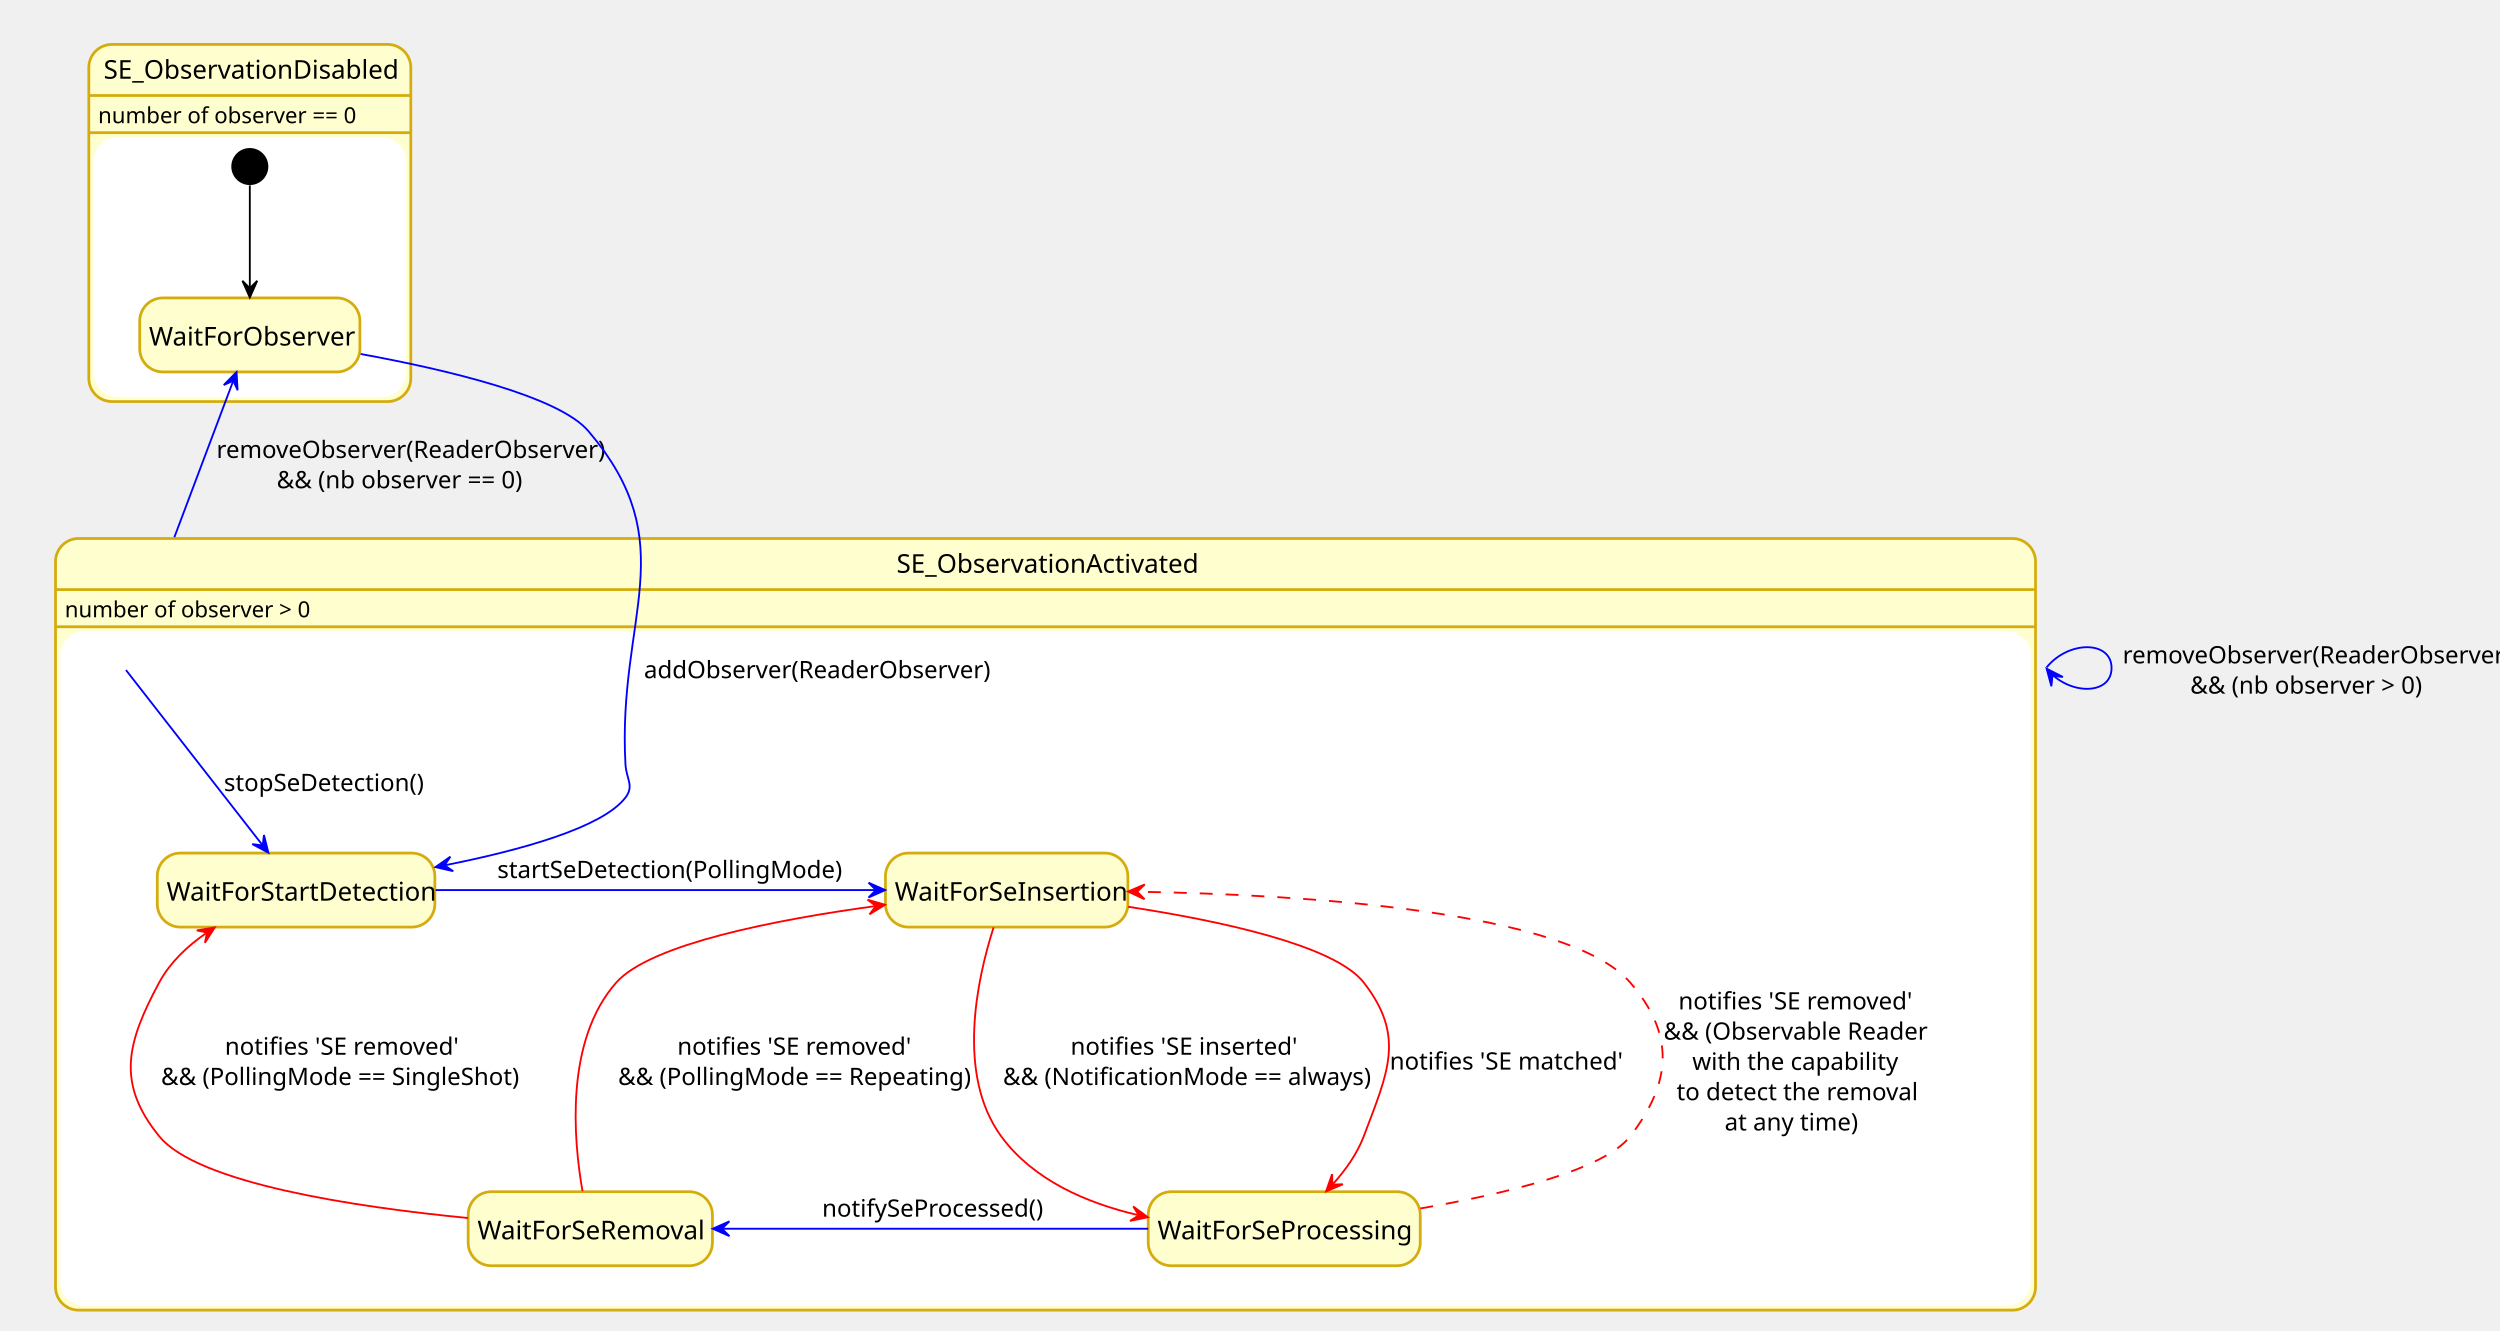
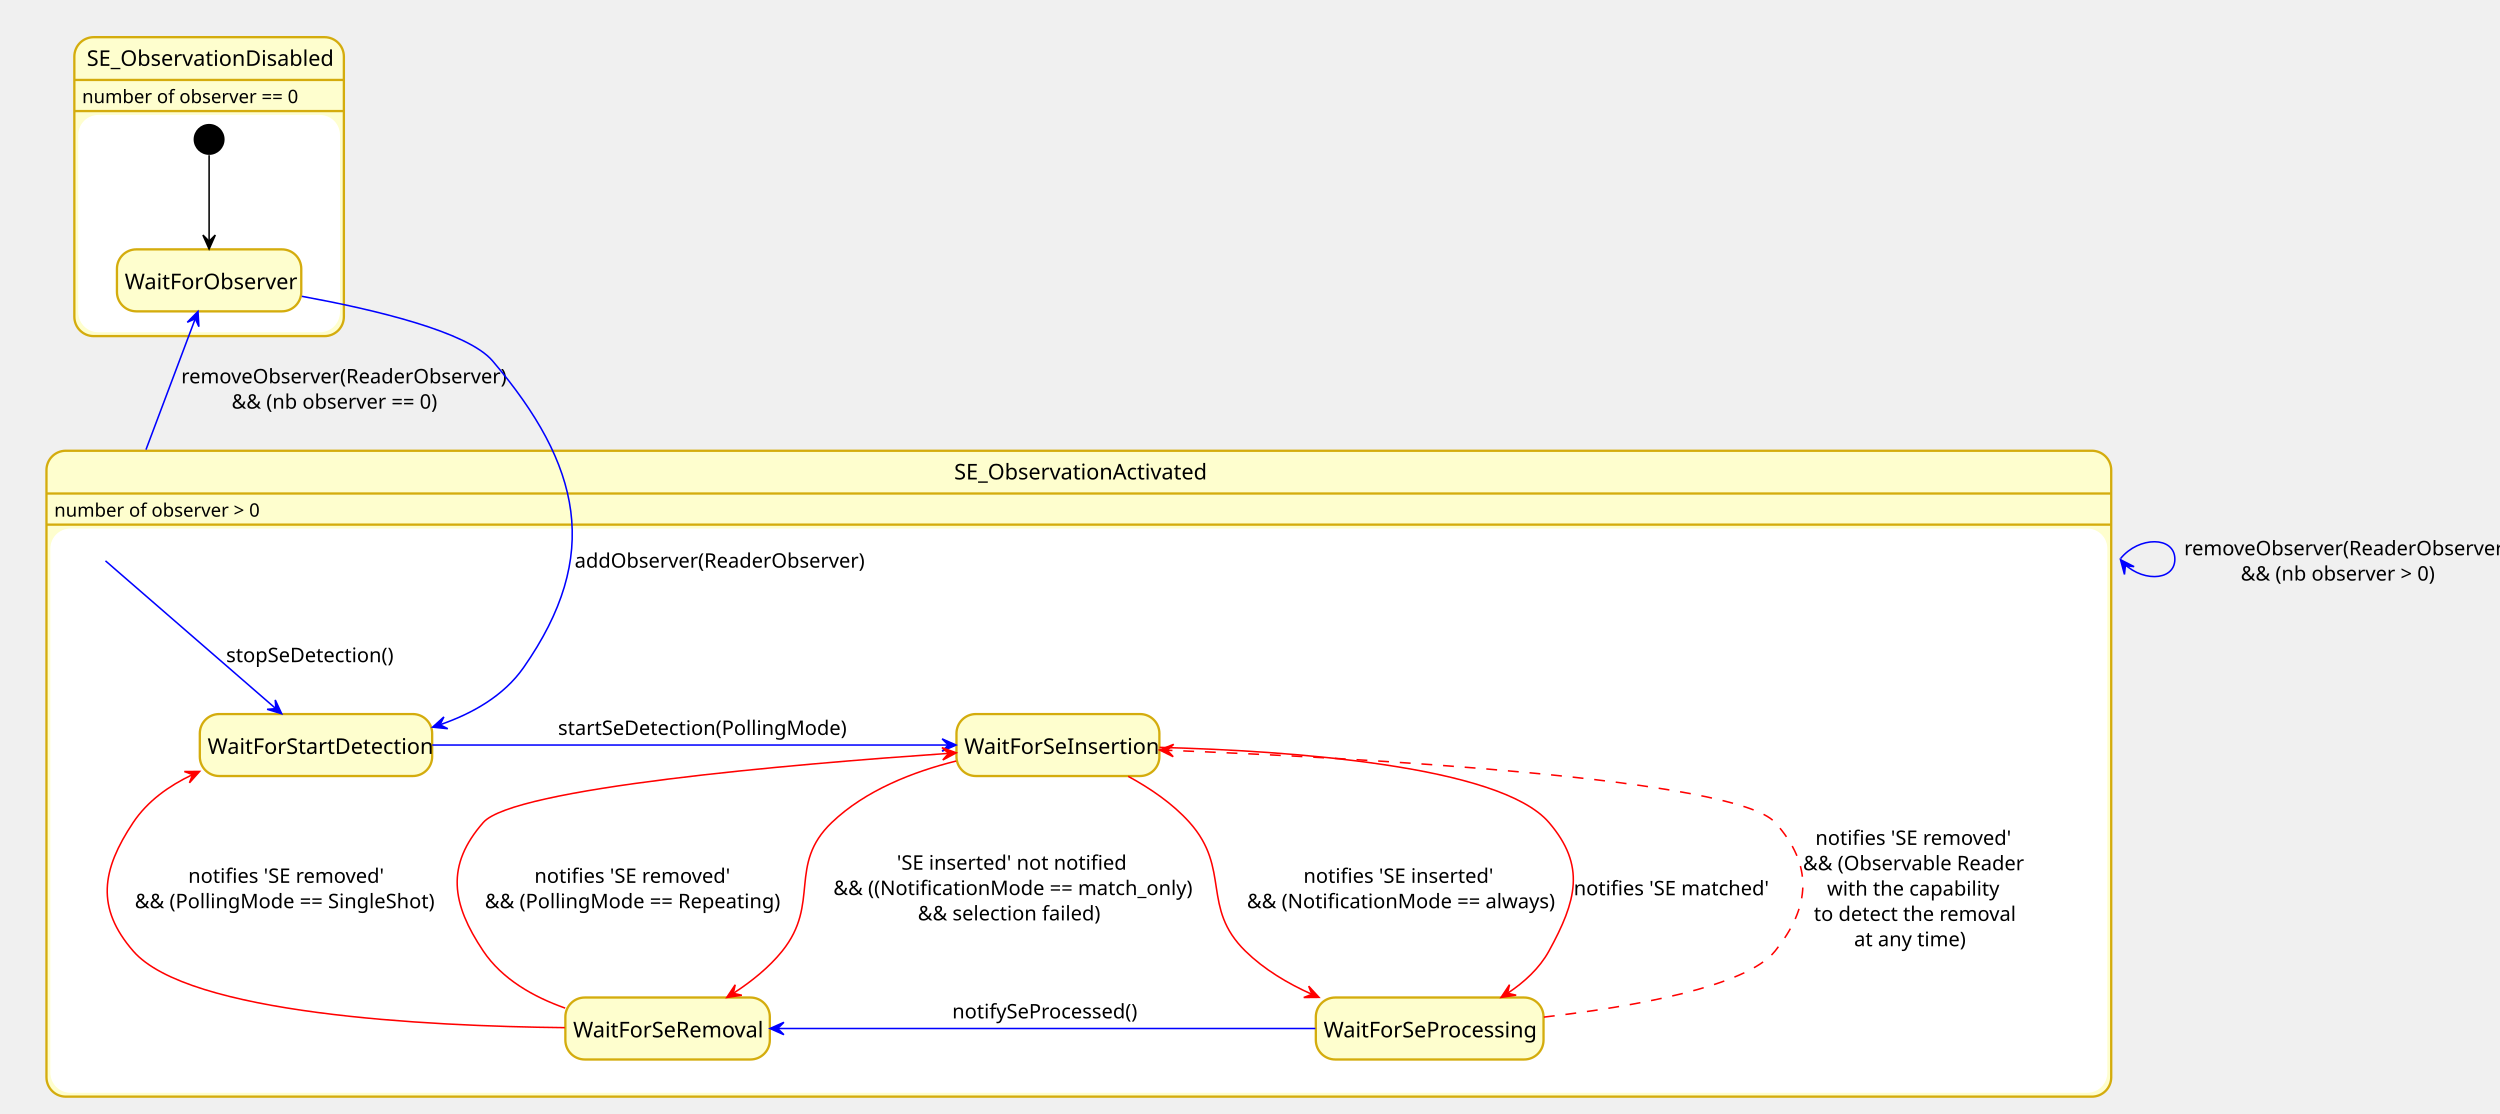
- <svg xmlns="http://www.w3.org/2000/svg" contentScriptType="application/ecmascript" contentStyleType="text/css" height="719px" preserveAspectRatio="none" style="width:1351px;height:719px;" version="1.1" viewBox="0 0 1351 719" width="1351px" zoomAndPan="magnify">
+ <svg xmlns="http://www.w3.org/2000/svg" contentScriptType="application/ecmascript" contentStyleType="text/css" height="719px" preserveAspectRatio="none" style="width:1614px;height:719px;" version="1.1" viewBox="0 0 1614 719" width="1614px" zoomAndPan="magnify">
  <defs />
  <g>
    <rect fill="#FEFECE" height="193" rx="12.5" ry="12.5" style="stroke: #D4AC0D; stroke-width: 1.5;" width="174" x="48" y="24" />
    <rect fill="#FFFFFF" height="139.297" rx="12.5" ry="12.5" style="stroke: #FFFFFF; stroke-width: 1.0;" width="168" x="51" y="74.703" />
    <line style="stroke: #D4AC0D; stroke-width: 1.5;" x1="48" x2="222" y1="71.703" y2="71.703" />
    <line style="stroke: #D4AC0D; stroke-width: 1.5;" x1="48" x2="222" y1="51.609" y2="51.609" />
    <text fill="#000000" font-family="sans-serif" font-size="14" lengthAdjust="spacingAndGlyphs" textLength="158" x="56" y="42.533">SE_ObservationDisabled</text>
    <text fill="#000000" font-family="sans-serif" font-size="12" lengthAdjust="spacingAndGlyphs" textLength="134" x="53" y="66.566">number of observer == 0</text>
-     <rect fill="#FEFECE" height="417" rx="12.5" ry="12.5" style="stroke: #D4AC0D; stroke-width: 1.5;" width="1070" x="30" y="291" />
-     <rect fill="#FFFFFF" height="363.297" rx="12.5" ry="12.5" style="stroke: #FFFFFF; stroke-width: 1.0;" width="1064" x="33" y="341.703" />
-     <line style="stroke: #D4AC0D; stroke-width: 1.5;" x1="30" x2="1100" y1="338.703" y2="338.703" />
-     <line style="stroke: #D4AC0D; stroke-width: 1.5;" x1="30" x2="1100" y1="318.609" y2="318.609" />
-     <text fill="#000000" font-family="sans-serif" font-size="14" lengthAdjust="spacingAndGlyphs" textLength="161" x="484.5" y="309.533">SE_ObservationActivated</text>
+     <rect fill="#FEFECE" height="417" rx="12.5" ry="12.5" style="stroke: #D4AC0D; stroke-width: 1.5;" width="1333" x="30" y="291" />
+     <rect fill="#FFFFFF" height="363.297" rx="12.5" ry="12.5" style="stroke: #FFFFFF; stroke-width: 1.0;" width="1327" x="33" y="341.703" />
+     <line style="stroke: #D4AC0D; stroke-width: 1.5;" x1="30" x2="1363" y1="338.703" y2="338.703" />
+     <line style="stroke: #D4AC0D; stroke-width: 1.5;" x1="30" x2="1363" y1="318.609" y2="318.609" />
+     <text fill="#000000" font-family="sans-serif" font-size="14" lengthAdjust="spacingAndGlyphs" textLength="161" x="616" y="309.533">SE_ObservationActivated</text>
    <text fill="#000000" font-family="sans-serif" font-size="12" lengthAdjust="spacingAndGlyphs" textLength="127" x="35" y="333.566">number of observer &gt; 0</text>
    <ellipse cx="135" cy="90" fill="#000000" rx="10" ry="10" style="stroke: none; stroke-width: 1.0;" />
    <rect fill="#FEFECE" height="40" rx="12.5" ry="12.5" style="stroke: #D4AC0D; stroke-width: 1.5;" width="119" x="75.5" y="161" />
    <text fill="#000000" font-family="sans-serif" font-size="14" lengthAdjust="spacingAndGlyphs" textLength="109" x="80.5" y="186.728">WaitForObserver</text>
-     <rect fill="#FEFECE" height="40" rx="12.5" ry="12.5" style="stroke: #D4AC0D; stroke-width: 1.5;" width="150" x="85" y="461" />
-     <text fill="#000000" font-family="sans-serif" font-size="14" lengthAdjust="spacingAndGlyphs" textLength="140" x="90" y="486.728">WaitForStartDetection</text>
-     <rect fill="#FEFECE" height="40" rx="12.5" ry="12.5" style="stroke: #D4AC0D; stroke-width: 1.5;" width="131" x="478.5" y="461" />
-     <text fill="#000000" font-family="sans-serif" font-size="14" lengthAdjust="spacingAndGlyphs" textLength="121" x="483.5" y="486.728">WaitForSeInsertion</text>
-     <rect fill="#FEFECE" height="40" rx="12.5" ry="12.5" style="stroke: #D4AC0D; stroke-width: 1.5;" width="147" x="620.5" y="644" />
-     <text fill="#000000" font-family="sans-serif" font-size="14" lengthAdjust="spacingAndGlyphs" textLength="137" x="625.5" y="669.729">WaitForSeProcessing</text>
-     <rect fill="#FEFECE" height="40" rx="12.5" ry="12.5" style="stroke: #D4AC0D; stroke-width: 1.5;" width="132" x="253" y="644" />
-     <text fill="#000000" font-family="sans-serif" font-size="14" lengthAdjust="spacingAndGlyphs" textLength="122" x="258" y="669.729">WaitForSeRemoval</text>
+     <rect fill="#FEFECE" height="40" rx="12.5" ry="12.5" style="stroke: #D4AC0D; stroke-width: 1.5;" width="150" x="129" y="461" />
+     <text fill="#000000" font-family="sans-serif" font-size="14" lengthAdjust="spacingAndGlyphs" textLength="140" x="134" y="486.728">WaitForStartDetection</text>
+     <rect fill="#FEFECE" height="40" rx="12.5" ry="12.5" style="stroke: #D4AC0D; stroke-width: 1.5;" width="131" x="617.5" y="461" />
+     <text fill="#000000" font-family="sans-serif" font-size="14" lengthAdjust="spacingAndGlyphs" textLength="121" x="622.5" y="486.728">WaitForSeInsertion</text>
+     <rect fill="#FEFECE" height="40" rx="12.5" ry="12.5" style="stroke: #D4AC0D; stroke-width: 1.5;" width="147" x="849.5" y="644" />
+     <text fill="#000000" font-family="sans-serif" font-size="14" lengthAdjust="spacingAndGlyphs" textLength="137" x="854.5" y="669.729">WaitForSeProcessing</text>
+     <rect fill="#FEFECE" height="40" rx="12.5" ry="12.5" style="stroke: #D4AC0D; stroke-width: 1.5;" width="132" x="365" y="644" />
+     <text fill="#000000" font-family="sans-serif" font-size="14" lengthAdjust="spacingAndGlyphs" textLength="122" x="370" y="669.729">WaitForSeRemoval</text>
    <path d="M135,100.189 C135,113.18 135,137.376 135,155.734 " fill="none" id="*start*SE_ObservationDisabled-&gt;WaitForObserver" style="stroke: #000000; stroke-width: 1.0;" />
    <polygon fill="#000000" points="135,160.743,139,151.743,135,155.743,131,151.743,135,160.743" style="stroke: #000000; stroke-width: 1.0;" />
-     <path d="M235.408,481 C304.379,481 405.656,481 473.154,481 " fill="none" id="WaitForStartDetection-&gt;WaitForSeInsertion" style="stroke: #0000FF; stroke-width: 1.0;" />
-     <polygon fill="#0000FF" points="478.36,481,469.36,477,473.36,481,469.36,485,478.36,481" style="stroke: #0000FF; stroke-width: 1.0;" />
-     <text fill="#000000" font-family="sans-serif" font-size="13" lengthAdjust="spacingAndGlyphs" textLength="176" x="268.75" y="474.495">startSeDetection(PollingMode)</text>
-     <path d="M536.933,501.181 C528.042,528.952 516.677,580.671 541,614 C558.258,637.649 587.087,650.143 615.095,656.653 " fill="none" id="WaitForSeInsertion-&gt;WaitForSeProcessing" style="stroke: #FF0000; stroke-width: 1.0;" />
-     <polygon fill="#FF0000" points="620.313,657.8,612.383,651.96,615.43,656.726,610.664,659.773,620.313,657.8" style="stroke: #FF0000; stroke-width: 1.0;" />
-     <text fill="#000000" font-family="sans-serif" font-size="13" lengthAdjust="spacingAndGlyphs" textLength="117" x="578.5" y="569.995">notifies 'SE inserted'</text>
-     <text fill="#000000" font-family="sans-serif" font-size="13" lengthAdjust="spacingAndGlyphs" textLength="190" x="542" y="586.347">&amp;&amp; (NotificationMode == always)</text>
-     <path d="M609.681,490.023 C659.242,497.585 721.294,510.808 737,531 C759.649,560.117 750,579.478 737,614 C733.433,623.473 727.11,632.308 720.392,639.794 " fill="none" id="WaitForSeInsertion-&gt;WaitForSeProcessing-1" style="stroke: #FF0000; stroke-width: 1.0;" />
-     <polygon fill="#FF0000" points="716.634,643.81,725.704,639.971,720.05,640.159,719.862,634.505,716.634,643.81" style="stroke: #FF0000; stroke-width: 1.0;" />
-     <text fill="#000000" font-family="sans-serif" font-size="13" lengthAdjust="spacingAndGlyphs" textLength="121" x="751" y="577.995">notifies 'SE matched'</text>
-     <path d="M767.547,653.051 C813.617,645.139 866.852,632.333 881,614 C903.537,584.796 905.135,558.898 881,531 C847.293,492.038 703.296,483.415 614.796,481.881 " fill="none" id="WaitForSeProcessing-&gt;WaitForSeInsertion" style="stroke: #FF0000; stroke-width: 1.0; stroke-dasharray: 7.0,7.0;" />
-     <polygon fill="#FF0000" points="609.574,481.797,618.509,485.94,614.573,481.877,618.637,477.942,609.574,481.797" style="stroke: #FF0000; stroke-width: 1.0;" />
-     <text fill="#000000" font-family="sans-serif" font-size="13" lengthAdjust="spacingAndGlyphs" textLength="119" x="907" y="545.495">notifies 'SE removed'</text>
-     <text fill="#000000" font-family="sans-serif" font-size="13" lengthAdjust="spacingAndGlyphs" textLength="135" x="899" y="561.847">&amp;&amp; (Observable Reader</text>
-     <text fill="#000000" font-family="sans-serif" font-size="13" lengthAdjust="spacingAndGlyphs" textLength="104" x="914.5" y="578.198">with the capability</text>
-     <text fill="#000000" font-family="sans-serif" font-size="13" lengthAdjust="spacingAndGlyphs" textLength="121" x="906" y="594.55">to detect the removal</text>
-     <text fill="#000000" font-family="sans-serif" font-size="13" lengthAdjust="spacingAndGlyphs" textLength="69" x="932" y="610.901">at any time)</text>
-     <path d="M390.267,664 C456.204,664 553.81,664 620.462,664 " fill="none" id="WaitForSeRemoval&lt;-WaitForSeProcessing" style="stroke: #0000FF; stroke-width: 1.0;" />
-     <polygon fill="#0000FF" points="385.179,664,394.179,668,390.179,664,394.179,660,385.179,664" style="stroke: #0000FF; stroke-width: 1.0;" />
-     <text fill="#000000" font-family="sans-serif" font-size="13" lengthAdjust="spacingAndGlyphs" textLength="117" x="444.25" y="657.495">notifySeProcessed()</text>
-     <path d="M473.108,489.642 C419.278,496.995 351.464,510.123 333,531 C305.366,562.245 309.81,615.294 314.785,643.695 " fill="none" id="WaitForSeInsertion&lt;-WaitForSeRemoval" style="stroke: #FF0000; stroke-width: 1.0;" />
-     <polygon fill="#FF0000" points="478.271,488.948,468.819,486.182,473.315,489.614,469.884,494.111,478.271,488.948" style="stroke: #FF0000; stroke-width: 1.0;" />
-     <text fill="#000000" font-family="sans-serif" font-size="13" lengthAdjust="spacingAndGlyphs" textLength="119" x="366" y="569.995">notifies 'SE removed'</text>
-     <text fill="#000000" font-family="sans-serif" font-size="13" lengthAdjust="spacingAndGlyphs" textLength="183" x="334" y="586.347">&amp;&amp; (PollingMode == Repeating)</text>
-     <path d="M111.626,504.106 C101.365,511.173 91.87,520.073 86,531 C68.543,563.497 62.754,585.357 86,614 C106.708,639.516 191.575,652.239 252.914,658.217 " fill="none" id="WaitForStartDetection&lt;-WaitForSeRemoval" style="stroke: #FF0000; stroke-width: 1.0;" />
-     <polygon fill="#FF0000" points="116.062,501.188,106.344,502.791,111.885,503.935,110.74,509.475,116.062,501.188" style="stroke: #FF0000; stroke-width: 1.0;" />
+     <path d="M279.107,481 C370.234,481 522.722,481 611.971,481 " fill="none" id="WaitForStartDetection-&gt;WaitForSeInsertion" style="stroke: #0000FF; stroke-width: 1.0;" />
+     <polygon fill="#0000FF" points="617.229,481,608.229,477,612.229,481,608.229,485,617.229,481" style="stroke: #0000FF; stroke-width: 1.0;" />
+     <text fill="#000000" font-family="sans-serif" font-size="13" lengthAdjust="spacingAndGlyphs" textLength="176" x="360.25" y="474.495">startSeDetection(PollingMode)</text>
+     <path d="M728.347,501.198 C742.438,508.858 757.113,518.799 768,531 C794.771,561.002 775.304,585.834 804,614 C815.994,625.772 831.213,634.857 846.727,641.817 " fill="none" id="WaitForSeInsertion-&gt;WaitForSeProcessing" style="stroke: #FF0000; stroke-width: 1.0;" />
+     <polygon fill="#FF0000" points="851.548,643.909,844.886,636.656,846.962,641.918,841.699,643.994,851.548,643.909" style="stroke: #FF0000; stroke-width: 1.0;" />
+     <text fill="#000000" font-family="sans-serif" font-size="13" lengthAdjust="spacingAndGlyphs" textLength="117" x="841.5" y="569.995">notifies 'SE inserted'</text>
+     <text fill="#000000" font-family="sans-serif" font-size="13" lengthAdjust="spacingAndGlyphs" textLength="190" x="805" y="586.347">&amp;&amp; (NotificationMode == always)</text>
+     <path d="M748.599,482.502 C831.796,484.692 968.285,494.006 1000,531 C1024.01,559.006 1017.75,581.663 1000,614 C993.874,625.159 984.011,634.139 973.358,641.21 " fill="none" id="WaitForSeInsertion-&gt;WaitForSeProcessing-1" style="stroke: #FF0000; stroke-width: 1.0;" />
+     <polygon fill="#FF0000" points="969.081,643.926,978.823,642.478,973.302,641.245,974.535,635.725,969.081,643.926" style="stroke: #FF0000; stroke-width: 1.0;" />
+     <text fill="#000000" font-family="sans-serif" font-size="13" lengthAdjust="spacingAndGlyphs" textLength="121" x="1016" y="577.995">notifies 'SE matched'</text>
+     <path d="M996.743,656.637 C1054.26,649.966 1127.4,637.129 1146,614 C1169.12,585.253 1170.67,558.423 1146,531 C1120.27,502.404 876.795,489.242 753.632,484.372 " fill="none" id="WaitForSeProcessing-&gt;WaitForSeInsertion" style="stroke: #FF0000; stroke-width: 1.0; stroke-dasharray: 7.0,7.0;" />
+     <polygon fill="#FF0000" points="748.58,484.174,757.417,488.523,753.576,484.37,757.73,480.529,748.58,484.174" style="stroke: #FF0000; stroke-width: 1.0;" />
+     <text fill="#000000" font-family="sans-serif" font-size="13" lengthAdjust="spacingAndGlyphs" textLength="119" x="1172" y="545.495">notifies 'SE removed'</text>
+     <text fill="#000000" font-family="sans-serif" font-size="13" lengthAdjust="spacingAndGlyphs" textLength="135" x="1164" y="561.847">&amp;&amp; (Observable Reader</text>
+     <text fill="#000000" font-family="sans-serif" font-size="13" lengthAdjust="spacingAndGlyphs" textLength="104" x="1179.5" y="578.198">with the capability</text>
+     <text fill="#000000" font-family="sans-serif" font-size="13" lengthAdjust="spacingAndGlyphs" textLength="121" x="1171" y="594.55">to detect the removal</text>
+     <text fill="#000000" font-family="sans-serif" font-size="13" lengthAdjust="spacingAndGlyphs" textLength="69" x="1197" y="610.901">at any time)</text>
+     <path d="M617.292,491.327 C589.561,498.225 558.733,510.206 537,531 C508.433,558.332 529.766,583.183 505,614 C496.479,624.603 485.035,633.721 473.697,641.116 " fill="none" id="WaitForSeInsertion-&gt;WaitForSeRemoval" style="stroke: #FF0000; stroke-width: 1.0;" />
+     <polygon fill="#FF0000" points="469.194,643.969,478.937,642.531,473.418,641.293,474.656,635.774,469.194,643.969" style="stroke: #FF0000; stroke-width: 1.0;" />
+     <text fill="#000000" font-family="sans-serif" font-size="13" lengthAdjust="spacingAndGlyphs" textLength="139" x="579" y="561.495">'SE inserted' not notified</text>
+     <text fill="#000000" font-family="sans-serif" font-size="13" lengthAdjust="spacingAndGlyphs" textLength="221" x="538" y="577.847">&amp;&amp; ((NotificationMode == match_only)</text>
+     <text fill="#000000" font-family="sans-serif" font-size="13" lengthAdjust="spacingAndGlyphs" textLength="112" x="592.5" y="594.198">&amp;&amp; selection failed)</text>
+     <path d="M612.273,486.381 C510.156,493.436 331.452,508.81 312,531 C287.683,558.74 291.474,583.349 312,614 C324.184,632.193 344.478,643.638 364.888,650.835 " fill="none" id="WaitForSeInsertion&lt;-WaitForSeRemoval" style="stroke: #FF0000; stroke-width: 1.0;" />
+     <polygon fill="#FF0000" points="617.378,486.03,608.125,482.656,612.39,486.373,608.673,490.638,617.378,486.03" style="stroke: #FF0000; stroke-width: 1.0;" />
+     <text fill="#000000" font-family="sans-serif" font-size="13" lengthAdjust="spacingAndGlyphs" textLength="119" x="345" y="569.995">notifies 'SE removed'</text>
+     <text fill="#000000" font-family="sans-serif" font-size="13" lengthAdjust="spacingAndGlyphs" textLength="183" x="313" y="586.347">&amp;&amp; (PollingMode == Repeating)</text>
+     <path d="M502.271,664 C594.791,664 755.467,664 849.206,664 " fill="none" id="WaitForSeRemoval&lt;-WaitForSeProcessing" style="stroke: #0000FF; stroke-width: 1.0;" />
+     <polygon fill="#0000FF" points="497.098,664,506.098,668,502.098,664,506.098,660,497.098,664" style="stroke: #0000FF; stroke-width: 1.0;" />
+     <text fill="#000000" font-family="sans-serif" font-size="13" lengthAdjust="spacingAndGlyphs" textLength="117" x="614.75" y="657.495">notifySeProcessed()</text>
+     <path d="M124.16,500.163 C109.102,507.29 95.208,517.206 86,531 C65.519,561.681 61.819,586.142 86,614 C121.344,654.718 274.731,662.489 364.642,663.454 " fill="none" id="WaitForStartDetection&lt;-WaitForSeRemoval" style="stroke: #FF0000; stroke-width: 1.0;" />
+     <polygon fill="#FF0000" points="128.867,498.04,119.018,498.097,124.31,500.097,122.31,505.389,128.867,498.04" style="stroke: #FF0000; stroke-width: 1.0;" />
    <text fill="#000000" font-family="sans-serif" font-size="13" lengthAdjust="spacingAndGlyphs" textLength="119" x="121.5" y="569.995">notifies 'SE removed'</text>
    <text fill="#000000" font-family="sans-serif" font-size="13" lengthAdjust="spacingAndGlyphs" textLength="188" x="87" y="586.347">&amp;&amp; (PollingMode == SingleShot)</text>
    <path d="M126.056,205.76 C121.568,217.683 115.776,233.072 109.592,249.501 C106.5,257.715 103.311,266.189 100.137,274.62 C98.551,278.835 96.968,283.04 95.404,287.196 C95.013,288.235 94.623,289.271 94.234,290.303 " fill="none" id="WaitForObserver&lt;-SE_ObservationActivated" style="stroke: #0000FF; stroke-width: 1.0;" />
    <polygon fill="#0000FF" points="127.83,201.049,120.915,208.062,126.068,205.728,128.402,210.881,127.83,201.049" style="stroke: #0000FF; stroke-width: 1.0;" />
    <text fill="#000000" font-family="sans-serif" font-size="13" lengthAdjust="spacingAndGlyphs" textLength="192" x="117" y="247.495">removeObserver(ReaderObserver)</text>
    <text fill="#000000" font-family="sans-serif" font-size="13" lengthAdjust="spacingAndGlyphs" textLength="127" x="149.5" y="263.847">&amp;&amp; (nb observer == 0)</text>
-     <path d="M194.899,191.299 C241.9,199.887 301.973,214.158 318,233 C370.151,294.313 333.549,332.631 338,413 C338.442,420.988 342.848,424.637 338,431 C325.633,447.231 281.537,459.438 240.332,467.608 " fill="none" id="WaitForObserver-&gt;WaitForStartDetection" style="stroke: #0000FF; stroke-width: 1.0;" />
-     <polygon fill="#0000FF" points="235.323,468.584,244.922,470.787,240.231,467.627,243.391,462.935,235.323,468.584" style="stroke: #0000FF; stroke-width: 1.0;" />
-     <text fill="#000000" font-family="sans-serif" font-size="13" lengthAdjust="spacingAndGlyphs" textLength="172" x="348" y="366.495">addObserver(ReaderObserver)</text>
-     <path d="M1106,360.651 C1117.875,346.001 1141.082,346.117 1141.082,361 C1141.082,375.883 1117.875,375.999 1106,361.349 " fill="none" id="SE_ObservationActivated-&gt;SE_ObservationActivated" style="stroke: #0000FF; stroke-width: 1.0;" />
-     <polygon fill="#0000FF" points="1106,361.349,1108.56,370.859,1109.149,365.233,1114.775,365.822,1106,361.349" style="stroke: #0000FF; stroke-width: 1.0;" />
-     <text fill="#000000" font-family="sans-serif" font-size="13" lengthAdjust="spacingAndGlyphs" textLength="192" x="1147.082" y="358.495">removeObserver(ReaderObserver)</text>
-     <text fill="#000000" font-family="sans-serif" font-size="13" lengthAdjust="spacingAndGlyphs" textLength="119" x="1183.582" y="374.847">&amp;&amp; (nb observer &gt; 0)</text>
-     <path d="M68.067,362.086 C70.048,364.627 115.727,423.215 141.935,456.829 " fill="none" id="SE_ObservationActivated-&gt;WaitForStartDetection" style="stroke: #0000FF; stroke-width: 1.0;" />
-     <polygon fill="#0000FF" points="145.03,460.799,142.652,451.241,141.956,456.855,136.342,456.159,145.03,460.799" style="stroke: #0000FF; stroke-width: 1.0;" />
-     <text fill="#000000" font-family="sans-serif" font-size="13" lengthAdjust="spacingAndGlyphs" textLength="104" x="121" y="427.495">stopSeDetection()</text>
+     <path d="M194.899,191.299 C241.9,199.887 301.973,214.158 318,233 C375.306,300.373 388.677,358.51 338,431 C325.267,449.213 305.002,460.679 284.047,467.889 " fill="none" id="WaitForObserver-&gt;WaitForStartDetection" style="stroke: #0000FF; stroke-width: 1.0;" />
+     <polygon fill="#0000FF" points="279.284,469.453,289.083,470.445,284.034,467.893,286.587,462.844,279.284,469.453" style="stroke: #0000FF; stroke-width: 1.0;" />
+     <text fill="#000000" font-family="sans-serif" font-size="13" lengthAdjust="spacingAndGlyphs" textLength="172" x="371" y="366.495">addObserver(ReaderObserver)</text>
+     <path d="M1369,360.651 C1380.875,346.001 1404.082,346.117 1404.082,361 C1404.082,375.883 1380.875,375.999 1369,361.349 " fill="none" id="SE_ObservationActivated-&gt;SE_ObservationActivated" style="stroke: #0000FF; stroke-width: 1.0;" />
+     <polygon fill="#0000FF" points="1369,361.349,1371.56,370.859,1372.149,365.233,1377.775,365.822,1369,361.349" style="stroke: #0000FF; stroke-width: 1.0;" />
+     <text fill="#000000" font-family="sans-serif" font-size="13" lengthAdjust="spacingAndGlyphs" textLength="192" x="1410.082" y="358.495">removeObserver(ReaderObserver)</text>
+     <text fill="#000000" font-family="sans-serif" font-size="13" lengthAdjust="spacingAndGlyphs" textLength="119" x="1446.582" y="374.847">&amp;&amp; (nb observer &gt; 0)</text>
+     <path d="M68.099,362.086 C71.04,364.638 139.103,423.692 177.766,457.238 " fill="none" id="SE_ObservationActivated-&gt;WaitForStartDetection" style="stroke: #0000FF; stroke-width: 1.0;" />
+     <polygon fill="#0000FF" points="181.87,460.799,177.695,451.879,178.094,457.522,172.451,457.921,181.87,460.799" style="stroke: #0000FF; stroke-width: 1.0;" />
+     <text fill="#000000" font-family="sans-serif" font-size="13" lengthAdjust="spacingAndGlyphs" textLength="104" x="146" y="427.495">stopSeDetection()</text>
  </g>
</svg>
